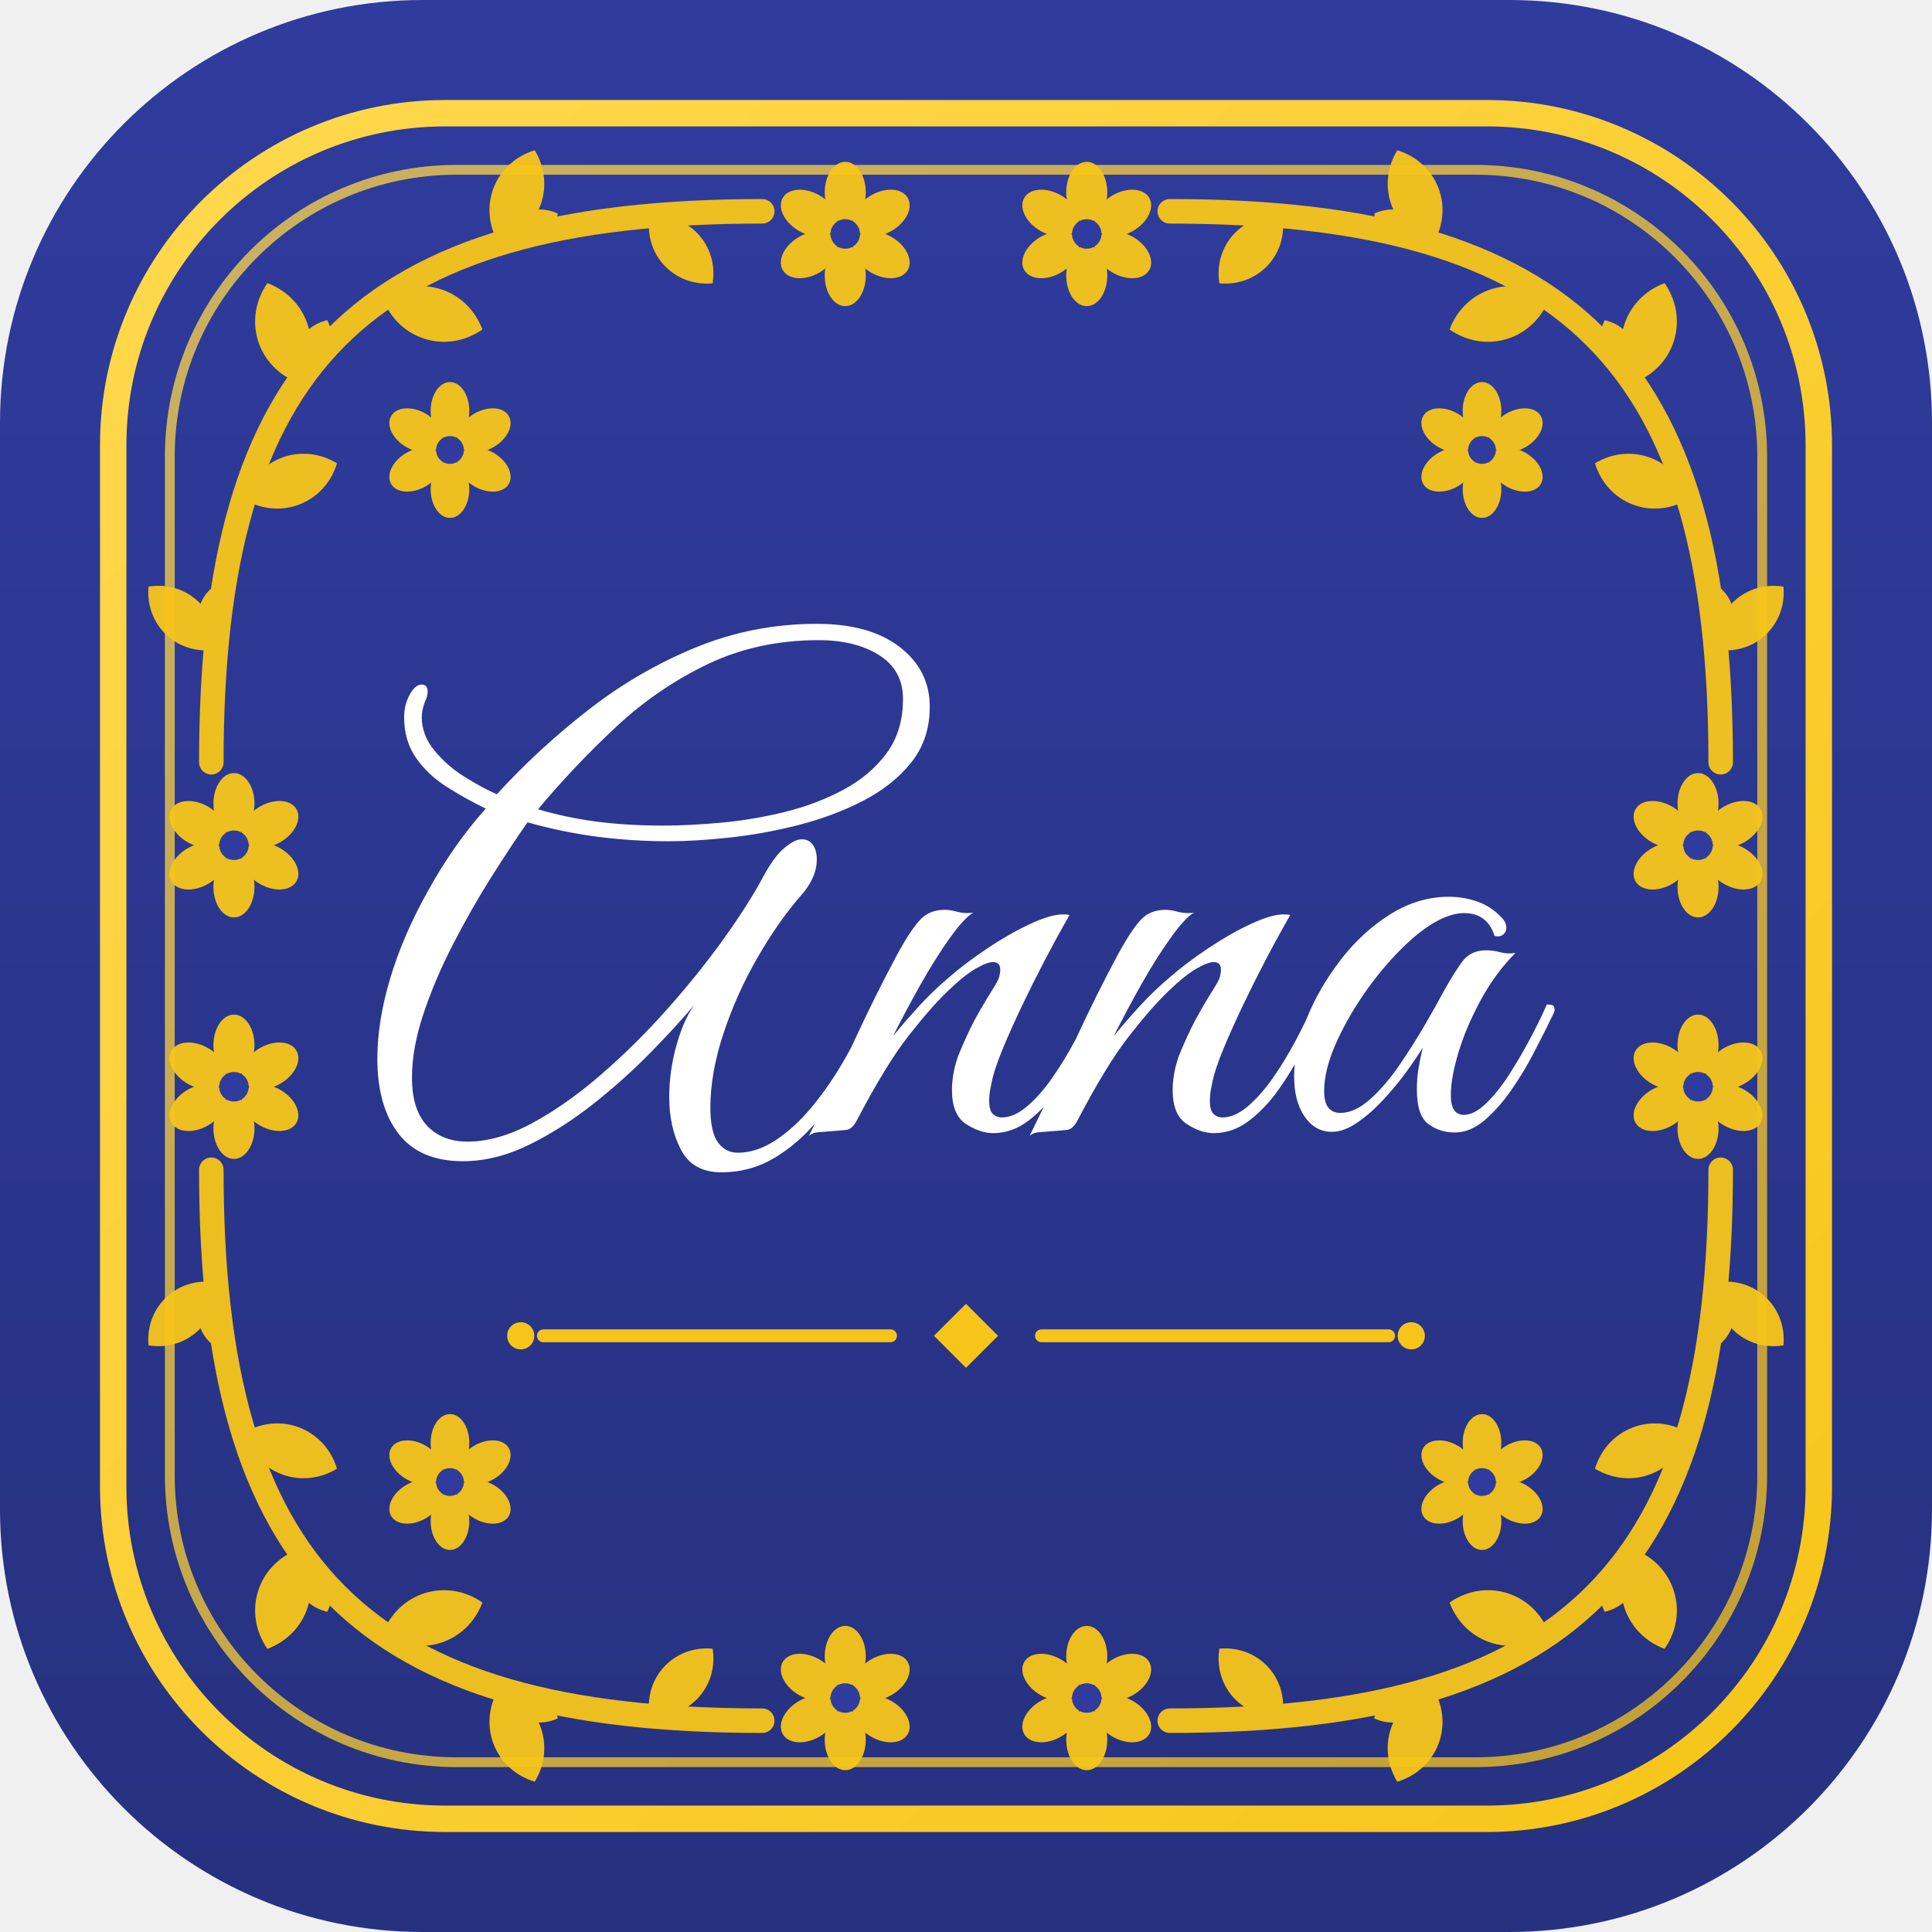
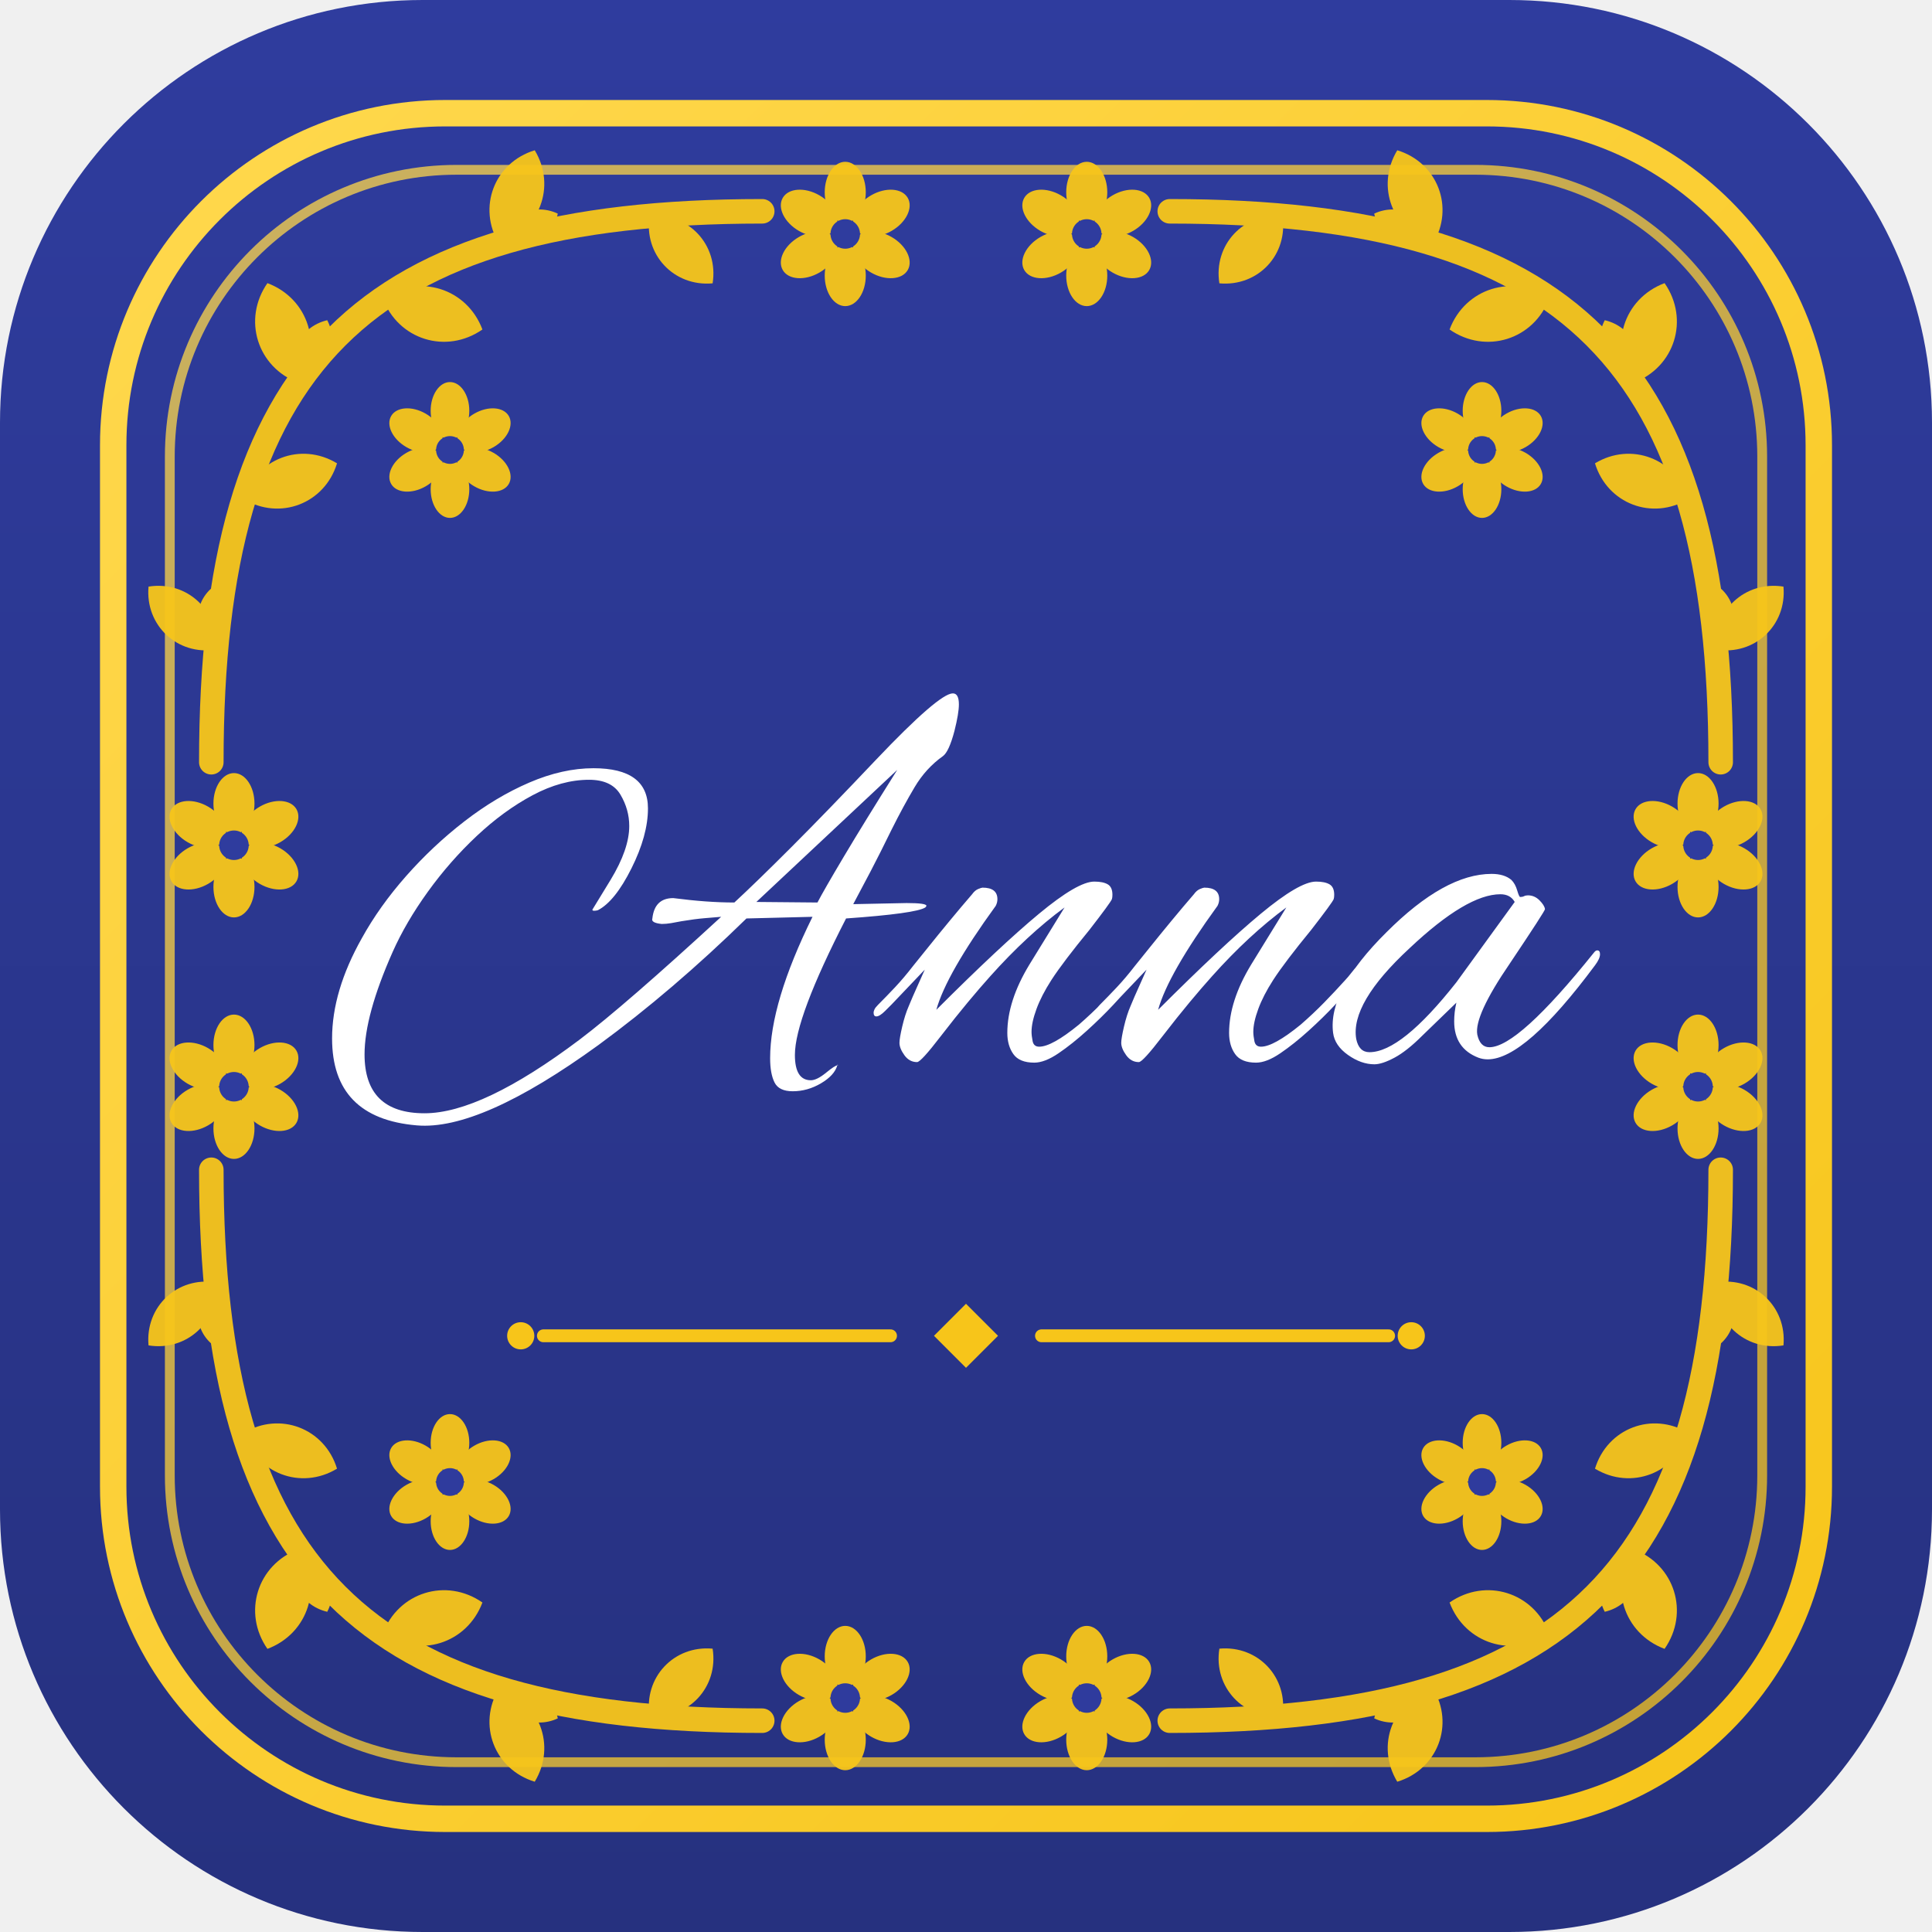
<svg xmlns="http://www.w3.org/2000/svg" viewBox="0 0 512 512" width="512" height="512">
  <defs>
    <linearGradient id="annaIcoBg" x1="0" y1="0" x2="0" y2="1">
      <stop offset="0" stop-color="#2F3C9E" />
      <stop offset="1" stop-color="#26317F" />
    </linearGradient>
    <linearGradient id="annaIcoGold" x1="0" y1="0" x2="1" y2="1">
      <stop offset="0" stop-color="#FFD84D" />
      <stop offset="1" stop-color="#F7C51A" />
    </linearGradient>
  </defs>
  <rect width="512" height="512" rx="112" fill="url(#annaIcoBg)" />
  <rect x="30" y="30" width="452" height="452" rx="88" fill="none" stroke="url(#annaIcoGold)" stroke-width="7" />
  <rect x="45" y="45" width="422" height="422" rx="76" fill="none" stroke="url(#annaIcoGold)" stroke-width="2.6" opacity="0.75" />
  <g opacity="0.95">
    <g transform="translate(52,52)">
      <path d="M4,150 C4,44 44,4 150,4" fill="none" stroke="#F7C51A" stroke-width="6.5" stroke-linecap="round" />
      <path d="M0,0 C7,-9 20,-9 27,0 C20,9 7,9 0,0 Z" fill="#F7C51A" transform="translate(5.226,120.154) rotate(-136.9277) scale(0.9056231)" />
      <path d="M0,0 C7,-9 20,-9 27,0 C20,9 7,9 0,0 Z" fill="#F7C51A" transform="translate(5.226,120.154) rotate(-94.92772) scale(0.5977112)" />
      <path d="M0,0 C7,-9 20,-9 27,0 C20,9 7,9 0,0 Z" fill="#F7C51A" transform="translate(12.56898,80.24782) rotate(-20.92478) scale(0.9812144)" />
      <path d="M0,0 C7,-9 20,-9 27,0 C20,9 7,9 0,0 Z" fill="#F7C51A" transform="translate(27.09429,49.44091) rotate(-107.2991) scale(1.024345)" />
      <path d="M0,0 C7,-9 20,-9 27,0 C20,9 7,9 0,0 Z" fill="#F7C51A" transform="translate(27.09429,49.44091) rotate(-65.29914) scale(0.6760677)" />
      <path d="M0,0 C7,-9 20,-9 27,0 C20,9 7,9 0,0 Z" fill="#F7C51A" transform="translate(49.44091,27.09429) rotate(17.29914) scale(1.024345)" />
      <path d="M0,0 C7,-9 20,-9 27,0 C20,9 7,9 0,0 Z" fill="#F7C51A" transform="translate(80.24782,12.56898) rotate(-69.07522) scale(0.9812144)" />
      <path d="M0,0 C7,-9 20,-9 27,0 C20,9 7,9 0,0 Z" fill="#F7C51A" transform="translate(80.24782,12.56898) rotate(-27.07522) scale(0.6476015)" />
      <path d="M0,0 C7,-9 20,-9 27,0 C20,9 7,9 0,0 Z" fill="#F7C51A" transform="translate(120.154,5.226) rotate(46.92772) scale(0.9056231)" />
      <g transform="translate(10,172) scale(0.85)">
        <ellipse cx="0" cy="-13" rx="6.4" ry="9.5" fill="#F7C51A" transform="rotate(0)" />
        <ellipse cx="0" cy="-13" rx="6.4" ry="9.5" fill="#F7C51A" transform="rotate(60)" />
        <ellipse cx="0" cy="-13" rx="6.4" ry="9.5" fill="#F7C51A" transform="rotate(120)" />
        <ellipse cx="0" cy="-13" rx="6.4" ry="9.5" fill="#F7C51A" transform="rotate(180)" />
        <ellipse cx="0" cy="-13" rx="6.4" ry="9.5" fill="#F7C51A" transform="rotate(240)" />
        <ellipse cx="0" cy="-13" rx="6.4" ry="9.5" fill="#F7C51A" transform="rotate(300)" />
        <circle r="4.6" fill="#2F3C9E" />
      </g>
      <g transform="translate(172,10) scale(0.85)">
        <ellipse cx="0" cy="-13" rx="6.4" ry="9.5" fill="#F7C51A" transform="rotate(0)" />
        <ellipse cx="0" cy="-13" rx="6.4" ry="9.5" fill="#F7C51A" transform="rotate(60)" />
        <ellipse cx="0" cy="-13" rx="6.4" ry="9.5" fill="#F7C51A" transform="rotate(120)" />
        <ellipse cx="0" cy="-13" rx="6.4" ry="9.5" fill="#F7C51A" transform="rotate(180)" />
        <ellipse cx="0" cy="-13" rx="6.4" ry="9.5" fill="#F7C51A" transform="rotate(240)" />
        <ellipse cx="0" cy="-13" rx="6.4" ry="9.5" fill="#F7C51A" transform="rotate(300)" />
        <circle r="4.6" fill="#2F3C9E" />
      </g>
      <g transform="translate(67.25,67.25) scale(0.8)">
        <ellipse cx="0" cy="-13" rx="6.4" ry="9.5" fill="#F7C51A" transform="rotate(0)" />
        <ellipse cx="0" cy="-13" rx="6.4" ry="9.5" fill="#F7C51A" transform="rotate(60)" />
        <ellipse cx="0" cy="-13" rx="6.4" ry="9.5" fill="#F7C51A" transform="rotate(120)" />
        <ellipse cx="0" cy="-13" rx="6.4" ry="9.5" fill="#F7C51A" transform="rotate(180)" />
        <ellipse cx="0" cy="-13" rx="6.4" ry="9.5" fill="#F7C51A" transform="rotate(240)" />
        <ellipse cx="0" cy="-13" rx="6.4" ry="9.5" fill="#F7C51A" transform="rotate(300)" />
        <circle r="4.6" fill="#2F3C9E" />
      </g>
    </g>
    <g transform="translate(460,52) scale(-1,1)">
      <path d="M4,150 C4,44 44,4 150,4" fill="none" stroke="#F7C51A" stroke-width="6.5" stroke-linecap="round" />
      <path d="M0,0 C7,-9 20,-9 27,0 C20,9 7,9 0,0 Z" fill="#F7C51A" transform="translate(5.226,120.154) rotate(-136.9277) scale(0.9056231)" />
      <path d="M0,0 C7,-9 20,-9 27,0 C20,9 7,9 0,0 Z" fill="#F7C51A" transform="translate(5.226,120.154) rotate(-94.92772) scale(0.5977112)" />
      <path d="M0,0 C7,-9 20,-9 27,0 C20,9 7,9 0,0 Z" fill="#F7C51A" transform="translate(12.56898,80.24782) rotate(-20.92478) scale(0.9812144)" />
      <path d="M0,0 C7,-9 20,-9 27,0 C20,9 7,9 0,0 Z" fill="#F7C51A" transform="translate(27.09429,49.44091) rotate(-107.2991) scale(1.024345)" />
      <path d="M0,0 C7,-9 20,-9 27,0 C20,9 7,9 0,0 Z" fill="#F7C51A" transform="translate(27.09429,49.44091) rotate(-65.29914) scale(0.6760677)" />
      <path d="M0,0 C7,-9 20,-9 27,0 C20,9 7,9 0,0 Z" fill="#F7C51A" transform="translate(49.44091,27.09429) rotate(17.29914) scale(1.024345)" />
      <path d="M0,0 C7,-9 20,-9 27,0 C20,9 7,9 0,0 Z" fill="#F7C51A" transform="translate(80.24782,12.56898) rotate(-69.07522) scale(0.9812144)" />
      <path d="M0,0 C7,-9 20,-9 27,0 C20,9 7,9 0,0 Z" fill="#F7C51A" transform="translate(80.24782,12.56898) rotate(-27.07522) scale(0.6476015)" />
      <path d="M0,0 C7,-9 20,-9 27,0 C20,9 7,9 0,0 Z" fill="#F7C51A" transform="translate(120.154,5.226) rotate(46.92772) scale(0.9056231)" />
      <g transform="translate(10,172) scale(0.85)">
        <ellipse cx="0" cy="-13" rx="6.4" ry="9.5" fill="#F7C51A" transform="rotate(0)" />
        <ellipse cx="0" cy="-13" rx="6.4" ry="9.5" fill="#F7C51A" transform="rotate(60)" />
        <ellipse cx="0" cy="-13" rx="6.4" ry="9.5" fill="#F7C51A" transform="rotate(120)" />
        <ellipse cx="0" cy="-13" rx="6.4" ry="9.5" fill="#F7C51A" transform="rotate(180)" />
        <ellipse cx="0" cy="-13" rx="6.4" ry="9.5" fill="#F7C51A" transform="rotate(240)" />
        <ellipse cx="0" cy="-13" rx="6.4" ry="9.5" fill="#F7C51A" transform="rotate(300)" />
        <circle r="4.6" fill="#2F3C9E" />
      </g>
      <g transform="translate(172,10) scale(0.85)">
        <ellipse cx="0" cy="-13" rx="6.4" ry="9.5" fill="#F7C51A" transform="rotate(0)" />
        <ellipse cx="0" cy="-13" rx="6.4" ry="9.5" fill="#F7C51A" transform="rotate(60)" />
        <ellipse cx="0" cy="-13" rx="6.4" ry="9.5" fill="#F7C51A" transform="rotate(120)" />
        <ellipse cx="0" cy="-13" rx="6.4" ry="9.5" fill="#F7C51A" transform="rotate(180)" />
        <ellipse cx="0" cy="-13" rx="6.4" ry="9.5" fill="#F7C51A" transform="rotate(240)" />
        <ellipse cx="0" cy="-13" rx="6.4" ry="9.5" fill="#F7C51A" transform="rotate(300)" />
        <circle r="4.6" fill="#2F3C9E" />
      </g>
      <g transform="translate(67.25,67.25) scale(0.8)">
        <ellipse cx="0" cy="-13" rx="6.4" ry="9.5" fill="#F7C51A" transform="rotate(0)" />
        <ellipse cx="0" cy="-13" rx="6.4" ry="9.5" fill="#F7C51A" transform="rotate(60)" />
        <ellipse cx="0" cy="-13" rx="6.4" ry="9.5" fill="#F7C51A" transform="rotate(120)" />
        <ellipse cx="0" cy="-13" rx="6.4" ry="9.5" fill="#F7C51A" transform="rotate(180)" />
        <ellipse cx="0" cy="-13" rx="6.4" ry="9.5" fill="#F7C51A" transform="rotate(240)" />
        <ellipse cx="0" cy="-13" rx="6.4" ry="9.5" fill="#F7C51A" transform="rotate(300)" />
        <circle r="4.6" fill="#2F3C9E" />
      </g>
    </g>
    <g transform="translate(52,460) scale(1,-1)">
      <path d="M4,150 C4,44 44,4 150,4" fill="none" stroke="#F7C51A" stroke-width="6.5" stroke-linecap="round" />
      <path d="M0,0 C7,-9 20,-9 27,0 C20,9 7,9 0,0 Z" fill="#F7C51A" transform="translate(5.226,120.154) rotate(-136.9277) scale(0.9056231)" />
      <path d="M0,0 C7,-9 20,-9 27,0 C20,9 7,9 0,0 Z" fill="#F7C51A" transform="translate(5.226,120.154) rotate(-94.92772) scale(0.5977112)" />
      <path d="M0,0 C7,-9 20,-9 27,0 C20,9 7,9 0,0 Z" fill="#F7C51A" transform="translate(12.56898,80.24782) rotate(-20.92478) scale(0.9812144)" />
      <path d="M0,0 C7,-9 20,-9 27,0 C20,9 7,9 0,0 Z" fill="#F7C51A" transform="translate(27.09429,49.44091) rotate(-107.2991) scale(1.024345)" />
      <path d="M0,0 C7,-9 20,-9 27,0 C20,9 7,9 0,0 Z" fill="#F7C51A" transform="translate(27.09429,49.44091) rotate(-65.29914) scale(0.6760677)" />
      <path d="M0,0 C7,-9 20,-9 27,0 C20,9 7,9 0,0 Z" fill="#F7C51A" transform="translate(49.44091,27.09429) rotate(17.29914) scale(1.024345)" />
      <path d="M0,0 C7,-9 20,-9 27,0 C20,9 7,9 0,0 Z" fill="#F7C51A" transform="translate(80.24782,12.56898) rotate(-69.07522) scale(0.9812144)" />
      <path d="M0,0 C7,-9 20,-9 27,0 C20,9 7,9 0,0 Z" fill="#F7C51A" transform="translate(80.24782,12.56898) rotate(-27.07522) scale(0.6476015)" />
      <path d="M0,0 C7,-9 20,-9 27,0 C20,9 7,9 0,0 Z" fill="#F7C51A" transform="translate(120.154,5.226) rotate(46.92772) scale(0.9056231)" />
      <g transform="translate(10,172) scale(0.85)">
        <ellipse cx="0" cy="-13" rx="6.4" ry="9.5" fill="#F7C51A" transform="rotate(0)" />
        <ellipse cx="0" cy="-13" rx="6.4" ry="9.5" fill="#F7C51A" transform="rotate(60)" />
        <ellipse cx="0" cy="-13" rx="6.4" ry="9.5" fill="#F7C51A" transform="rotate(120)" />
        <ellipse cx="0" cy="-13" rx="6.4" ry="9.5" fill="#F7C51A" transform="rotate(180)" />
        <ellipse cx="0" cy="-13" rx="6.4" ry="9.5" fill="#F7C51A" transform="rotate(240)" />
        <ellipse cx="0" cy="-13" rx="6.4" ry="9.5" fill="#F7C51A" transform="rotate(300)" />
        <circle r="4.6" fill="#2F3C9E" />
      </g>
      <g transform="translate(172,10) scale(0.85)">
        <ellipse cx="0" cy="-13" rx="6.4" ry="9.5" fill="#F7C51A" transform="rotate(0)" />
        <ellipse cx="0" cy="-13" rx="6.4" ry="9.5" fill="#F7C51A" transform="rotate(60)" />
        <ellipse cx="0" cy="-13" rx="6.4" ry="9.5" fill="#F7C51A" transform="rotate(120)" />
        <ellipse cx="0" cy="-13" rx="6.4" ry="9.5" fill="#F7C51A" transform="rotate(180)" />
        <ellipse cx="0" cy="-13" rx="6.4" ry="9.5" fill="#F7C51A" transform="rotate(240)" />
        <ellipse cx="0" cy="-13" rx="6.4" ry="9.5" fill="#F7C51A" transform="rotate(300)" />
        <circle r="4.6" fill="#2F3C9E" />
      </g>
      <g transform="translate(67.25,67.25) scale(0.8)">
        <ellipse cx="0" cy="-13" rx="6.4" ry="9.5" fill="#F7C51A" transform="rotate(0)" />
        <ellipse cx="0" cy="-13" rx="6.4" ry="9.5" fill="#F7C51A" transform="rotate(60)" />
        <ellipse cx="0" cy="-13" rx="6.4" ry="9.5" fill="#F7C51A" transform="rotate(120)" />
        <ellipse cx="0" cy="-13" rx="6.4" ry="9.5" fill="#F7C51A" transform="rotate(180)" />
        <ellipse cx="0" cy="-13" rx="6.4" ry="9.5" fill="#F7C51A" transform="rotate(240)" />
        <ellipse cx="0" cy="-13" rx="6.4" ry="9.5" fill="#F7C51A" transform="rotate(300)" />
        <circle r="4.6" fill="#2F3C9E" />
      </g>
    </g>
    <g transform="translate(460,460) scale(-1,-1)">
      <path d="M4,150 C4,44 44,4 150,4" fill="none" stroke="#F7C51A" stroke-width="6.5" stroke-linecap="round" />
      <path d="M0,0 C7,-9 20,-9 27,0 C20,9 7,9 0,0 Z" fill="#F7C51A" transform="translate(5.226,120.154) rotate(-136.9277) scale(0.9056231)" />
      <path d="M0,0 C7,-9 20,-9 27,0 C20,9 7,9 0,0 Z" fill="#F7C51A" transform="translate(5.226,120.154) rotate(-94.92772) scale(0.5977112)" />
      <path d="M0,0 C7,-9 20,-9 27,0 C20,9 7,9 0,0 Z" fill="#F7C51A" transform="translate(12.56898,80.24782) rotate(-20.92478) scale(0.9812144)" />
      <path d="M0,0 C7,-9 20,-9 27,0 C20,9 7,9 0,0 Z" fill="#F7C51A" transform="translate(27.09429,49.44091) rotate(-107.2991) scale(1.024345)" />
      <path d="M0,0 C7,-9 20,-9 27,0 C20,9 7,9 0,0 Z" fill="#F7C51A" transform="translate(27.09429,49.44091) rotate(-65.29914) scale(0.6760677)" />
      <path d="M0,0 C7,-9 20,-9 27,0 C20,9 7,9 0,0 Z" fill="#F7C51A" transform="translate(49.44091,27.09429) rotate(17.29914) scale(1.024345)" />
      <path d="M0,0 C7,-9 20,-9 27,0 C20,9 7,9 0,0 Z" fill="#F7C51A" transform="translate(80.24782,12.56898) rotate(-69.07522) scale(0.9812144)" />
      <path d="M0,0 C7,-9 20,-9 27,0 C20,9 7,9 0,0 Z" fill="#F7C51A" transform="translate(80.24782,12.56898) rotate(-27.07522) scale(0.6476015)" />
      <path d="M0,0 C7,-9 20,-9 27,0 C20,9 7,9 0,0 Z" fill="#F7C51A" transform="translate(120.154,5.226) rotate(46.92772) scale(0.9056231)" />
      <g transform="translate(10,172) scale(0.85)">
        <ellipse cx="0" cy="-13" rx="6.4" ry="9.5" fill="#F7C51A" transform="rotate(0)" />
        <ellipse cx="0" cy="-13" rx="6.4" ry="9.5" fill="#F7C51A" transform="rotate(60)" />
        <ellipse cx="0" cy="-13" rx="6.4" ry="9.5" fill="#F7C51A" transform="rotate(120)" />
        <ellipse cx="0" cy="-13" rx="6.4" ry="9.5" fill="#F7C51A" transform="rotate(180)" />
        <ellipse cx="0" cy="-13" rx="6.4" ry="9.5" fill="#F7C51A" transform="rotate(240)" />
        <ellipse cx="0" cy="-13" rx="6.4" ry="9.5" fill="#F7C51A" transform="rotate(300)" />
        <circle r="4.6" fill="#2F3C9E" />
      </g>
      <g transform="translate(172,10) scale(0.85)">
        <ellipse cx="0" cy="-13" rx="6.4" ry="9.5" fill="#F7C51A" transform="rotate(0)" />
        <ellipse cx="0" cy="-13" rx="6.4" ry="9.5" fill="#F7C51A" transform="rotate(60)" />
        <ellipse cx="0" cy="-13" rx="6.4" ry="9.5" fill="#F7C51A" transform="rotate(120)" />
        <ellipse cx="0" cy="-13" rx="6.4" ry="9.5" fill="#F7C51A" transform="rotate(180)" />
        <ellipse cx="0" cy="-13" rx="6.4" ry="9.5" fill="#F7C51A" transform="rotate(240)" />
        <ellipse cx="0" cy="-13" rx="6.4" ry="9.5" fill="#F7C51A" transform="rotate(300)" />
        <circle r="4.6" fill="#2F3C9E" />
      </g>
      <g transform="translate(67.25,67.25) scale(0.8)">
        <ellipse cx="0" cy="-13" rx="6.4" ry="9.5" fill="#F7C51A" transform="rotate(0)" />
        <ellipse cx="0" cy="-13" rx="6.4" ry="9.5" fill="#F7C51A" transform="rotate(60)" />
        <ellipse cx="0" cy="-13" rx="6.4" ry="9.5" fill="#F7C51A" transform="rotate(120)" />
        <ellipse cx="0" cy="-13" rx="6.4" ry="9.5" fill="#F7C51A" transform="rotate(180)" />
        <ellipse cx="0" cy="-13" rx="6.4" ry="9.5" fill="#F7C51A" transform="rotate(240)" />
        <ellipse cx="0" cy="-13" rx="6.4" ry="9.5" fill="#F7C51A" transform="rotate(300)" />
        <circle r="4.6" fill="#2F3C9E" />
      </g>
    </g>
  </g>
-   <g transform="translate(96.89,299.60) scale(0.8652)">
-     <path d="M109 12.80Q100.20 12.80 96.60 5.90Q93-1 93-10.20Q93-18.40 95.30-26.40Q97.60-34.40 100.80-38.60Q95.40-32.20 87.40-24Q79.40-15.80 69.80-8.20Q60.20-0.60 50 4.40Q39.80 9.40 29.80 9.40Q16.60 9.40 10.10 1Q3.60-7.40 3.60-22Q3.60-33.40 7.50-46.50Q11.40-59.60 19-73.20Q22.60-79.80 27.10-86.30Q31.60-92.80 36.80-98.60Q30.60-101.60 24.80-105.30Q19-109 15.40-114.20Q11.80-119.40 11.80-126.60Q11.80-130.40 13.50-133.50Q15.20-136.60 17.20-136.60Q19-136.60 19-134.40Q19-133 18.20-131.40Q17.20-128.80 17.20-126.60Q17.20-121.20 21-116.50Q24.80-111.80 30.20-108.40Q35.60-105 40.20-103Q53-117 68.30-128.90Q83.60-140.80 101.20-148Q118.80-155.20 138.20-155.20Q154.40-155.20 163.60-148.10Q172.80-141 172.80-129.80Q172.80-119.80 167.10-112.70Q161.40-105.60 152.20-100.90Q143-96.20 132.30-93.50Q121.60-90.80 111.20-89.70Q100.80-88.60 93-88.60Q81.60-88.60 70.90-90Q60.20-91.40 49.60-94.40Q44.40-87 38.30-77.30Q32.20-67.60 26.70-56.90Q21.20-46.20 17.70-35.70Q14.20-25.20 14.20-16.20Q14.20-6.40 18.80-1.50Q23.40 3.40 31.20 3.40Q40.60 3.40 51.10-2.30Q61.60-8 72.20-17.20Q82.80-26.40 92.40-37.20Q102-48 109.60-58.60Q117.20-69.20 121.60-77.40Q125-83.80 128.20-86.50Q131.40-89.20 133.60-89.20Q135.80-89.20 137-87.50Q138.20-85.80 138.20-83Q138.20-77.40 133.20-71.80Q126.40-64 120-52.90Q113.60-41.80 109.60-29.70Q105.60-17.60 105.60-7Q105.60 0.40 107.90 3.60Q110.20 6.80 114 6.80Q119.80 6.80 125.70 2.90Q131.60-1 137-7.60Q142.40-14.20 147-22.30Q151.60-30.40 155-38.60Q156-38.60 156.70-38.40Q157.40-38.20 157.40-36.80Q154-28.20 149.30-19.40Q144.60-10.60 138.60-3.30Q132.60 4 125.20 8.40Q117.80 12.80 109 12.80M91.20-93.40Q99.20-93.40 109-94.30Q118.80-95.20 128.50-97.60Q138.20-100 146.40-104.40Q154.60-108.80 159.60-115.60Q164.60-122.40 164.60-132.20Q164.60-141 157.30-145.60Q150-150.20 138.80-150.20Q120.20-150.20 104.90-142.90Q89.60-135.60 76.90-123.80Q64.20-112 52.80-98.40Q61.60-95.80 70.90-94.60Q80.20-93.40 91.20-93.40 M135.80 1.60Q143-13 149.60-27.30Q156.20-41.60 163.20-54.60Q167.20-61.80 170-64.70Q172.80-67.60 177.40-67.60Q179-67.60 180.80-67.10Q182.60-66.60 184.40-66.60Q185.60-66.60 186.20-66.80Q183.40-65.20 178.90-58.90Q174.40-52.60 169.80-44.40Q165.20-36.20 161.60-29Q165.40-33.60 169.60-38.20Q173.80-42.80 178.80-47Q183.60-51.20 190.30-55.70Q197-60.20 203.40-63.20Q209.80-66.20 213.60-66.20Q215-66.20 215.60-66Q215.60-66 213.40-62.10Q211.20-58.20 207.90-51.90Q204.60-45.60 201.20-38.50Q197.80-31.40 195.10-24.90Q192.40-18.40 191.60-14Q191-11.40 191-9.20Q191-6 192.20-5Q193.40-4 194.80-4Q198.60-4 202.60-7.40Q206.60-10.80 210.30-16.10Q214-21.40 217.20-27.40Q220.40-33.40 222.60-38.60Q225-38.60 225-36.80Q222.80-31.40 219.50-24.90Q216.20-18.40 212.10-12.60Q208-6.80 203-3Q198 0.80 192.20 0.80Q188.20 0.80 183.90-2Q179.60-4.80 179.60-12.40Q179.60-14.60 180-17.10Q180.40-19.60 181.40-22.60Q183-26.60 185.20-31.20Q187.40-35.80 192.40-43.80Q193.80-46 194.10-47.20Q194.40-48.40 194.40-49.20Q194.40-51.60 192.20-51.60Q190.40-51.60 186.90-49.60Q183.40-47.60 178.20-42.60Q173.20-37.80 166.30-29Q159.40-20.20 150.40-3Q149-0.40 147.30-0.20Q145.60 0 142.60 0.20Q140.60 0.40 138.80 0.50Q137 0.60 135.80 1.60 M203.40 1.60Q210.60-13 217.20-27.30Q223.80-41.60 230.80-54.60Q234.80-61.80 237.60-64.70Q240.40-67.60 245-67.60Q246.60-67.60 248.40-67.10Q250.20-66.60 252-66.60Q253.20-66.60 253.80-66.80Q251-65.20 246.50-58.90Q242-52.60 237.40-44.40Q232.80-36.20 229.20-29Q233-33.60 237.20-38.20Q241.40-42.80 246.40-47Q251.20-51.20 257.90-55.70Q264.60-60.20 271-63.20Q277.40-66.20 281.20-66.20Q282.60-66.20 283.20-66Q283.20-66 281-62.10Q278.80-58.20 275.50-51.90Q272.20-45.60 268.80-38.50Q265.40-31.40 262.70-24.90Q260-18.40 259.20-14Q258.60-11.40 258.60-9.20Q258.60-6 259.80-5Q261-4 262.40-4Q266.20-4 270.20-7.40Q274.20-10.80 277.90-16.10Q281.60-21.40 284.80-27.40Q288-33.40 290.20-38.60Q292.60-38.60 292.60-36.80Q290.40-31.40 287.10-24.90Q283.80-18.40 279.70-12.60Q275.60-6.80 270.60-3Q265.60 0.80 259.80 0.80Q255.80 0.80 251.50-2Q247.20-4.80 247.20-12.40Q247.20-14.60 247.60-17.10Q248-19.60 249-22.60Q250.60-26.60 252.80-31.20Q255-35.80 260-43.80Q261.40-46 261.70-47.20Q262-48.40 262-49.20Q262-51.60 259.80-51.60Q258-51.60 254.50-49.60Q251-47.60 245.80-42.60Q240.80-37.80 233.90-29Q227-20.20 218-3Q216.60-0.40 214.90-0.20Q213.20 0 210.20 0.20Q208.20 0.40 206.40 0.50Q204.60 0.60 203.40 1.60 M333.60 0.60Q329 0.60 325.50-2Q322-4.60 322-12.60Q322-16 322.50-19Q323-22 323.80-25.40Q322-22.40 318.80-18Q315.60-13.60 311.70-9.40Q307.80-5.20 303.70-2.40Q299.60 0.40 296 0.40Q290.80 0.40 287.60-4.30Q284.40-9 284.40-16.60Q284.40-24.80 288.20-34.20Q292-43.60 298.60-52.20Q305.20-60.80 313.80-66.20Q322.40-71.60 331.80-71.60Q336.40-71.60 340.60-70.10Q344.80-68.60 348-65.20Q349.40-63.80 349.40-62Q349.40-60.80 348.40-60Q347.40-59.20 345.80-59.60Q343.60-66.60 336.40-66.60Q333-66.60 328.60-64.40Q323.20-61.60 317.10-55.50Q311-49.40 305.70-41.70Q300.40-34 297-26.20Q293.60-18.40 293.60-12Q293.60-5.40 298.60-5.40Q303-5.40 307.70-9.60Q312.40-13.80 316.70-20.10Q321-26.40 324.60-32.60Q328.20-38.80 330.20-42.60Q333.20-48 335.80-51.60Q338.40-55.20 343.20-55.20Q345.40-55.20 347.60-54.60Q349.80-54 352.20-54.40Q346.20-48.40 341.70-40.20Q337.20-32 334.80-24.10Q332.40-16.20 332.40-10.80Q332.40-4.80 336.40-4.80Q339.60-4.80 343.30-8.40Q347-12 350.50-17.50Q354-23 357-28.70Q360-34.40 361.80-38.60Q362.80-38.60 363.50-38.40Q364.20-38.20 364.20-36.80Q364-36 363.50-35.10Q363-34.20 362-32Q360.40-28.80 357.60-23.40Q354.80-18 351-12.50Q347.20-7 342.80-3.20Q338.40 0.60 333.60 0.60" fill="#FFFFFF" />
+   <g transform="translate(88.15,281.32) scale(0.7292)">
+     <path d="M30.60 23.20L30.60 23.20Q-0.20 20.60-0.20-8.40L-0.20-8.40Q-0.20-25.60 10.60-44.80L10.60-44.80Q17-56.40 26.70-67.40Q36.40-78.40 47.90-87.30Q59.40-96.20 71.50-101.40Q83.60-106.60 94.80-106.60L94.80-106.60Q114.60-106.60 114.60-92L114.60-92Q114.60-82.20 108.60-70.20L108.60-70.20Q102.60-58.20 96.40-55L96.40-55Q95.80-54.80 95-54.80L95-54.80Q94.40-54.80 94.40-55.20L94.40-55.20L101-66Q107.80-77.20 107.80-85.60L107.80-85.60Q107.80-91.60 104.60-97Q101.40-102.40 93.20-102.40L93.20-102.40Q83.20-102.40 72.70-96.80Q62.20-91.20 52.40-82Q42.60-72.80 34.60-61.70Q26.60-50.60 21.80-39.80L21.80-39.80Q11.60-16.80 11.60-2.60L11.60-2.60Q11.60 18.80 33.40 18.80L33.40 18.80Q54.20 18.80 89.80-8L89.80-8Q98-14.20 110.90-25.40Q123.80-36.60 141.20-52.60L141.20-52.60Q138.80-52.40 135.20-52.10Q131.60-51.80 126.80-51L126.80-51Q124.80-50.60 123-50.30Q121.20-50 119.60-50L119.60-50Q115.60-50.40 116.20-52L116.20-52Q117-59.40 123.80-59.40L123.80-59.40Q130-58.60 135.50-58.20Q141-57.80 146-57.80L146-57.80Q153.80-65 166.70-77.90Q179.60-90.80 197.40-109.60L197.40-109.60Q220.40-133.80 225.40-133.80L225.40-133.80Q227.60-133.80 227.60-129.80L227.60-129.80Q227.60-128.20 227.20-125.80Q226.80-123.40 226-120.20L226-120.20Q224-112.60 221.80-111L221.80-111Q215.60-106.60 211.50-99.70Q207.40-92.80 203.20-84.40L203.20-84.40Q199-75.80 195.50-69.10Q192-62.40 189.20-57.20L189.20-57.20L208.60-57.60Q215.80-57.60 215.80-56.60L215.80-56.60Q215.80-56.40 215.40-56L215.40-56Q212-53.80 186.60-52L186.60-52Q168-15.80 168-2.40L168-2.40Q168 6.80 173.80 6.80L173.80 6.80Q176 6.80 179.40 4L179.40 4Q182.60 1.40 183.40 1.40L183.40 1.40Q183.40 1 183.60 1.20Q183.80 1.40 183.40 1.40L183.40 1.40Q182.40 5 177.50 7.90Q172.60 10.80 167.20 10.80L167.20 10.80Q162.20 10.80 160.60 7.60Q159 4.40 159-1.20L159-1.20Q159-21.40 174.40-52.60L174.40-52.60L150.40-52Q123.60-25.80 96.60-6L96.60-6Q53.60 25.20 30.60 23.20ZM154-58L176.20-57.80Q178.60-62.40 185.80-74.50Q193-86.60 205.20-106L205.20-106L154-58Z M255 0.40L255 0.40Q249.60 0.40 247.40-2.70Q245.20-5.80 245.20-10.40L245.20-10.40Q245.20-22 253.20-35.20L253.20-35.20L266-56Q252.40-46 239-31L239-31Q235.40-27 230.90-21.60Q226.40-16.20 221-9.20L221-9.20Q213.80 0.20 212.40 0.20L212.40 0.20Q209.60 0.20 207.80-2.30Q206-4.80 206-6.80L206-6.80Q206-8.40 207-12.70Q208-17 209.40-20.20L209.40-20.20Q210.80-23.60 212.30-26.90Q213.80-30.20 215.20-33.40L215.20-33.40L203.20-20.80Q202.80-20.40 200.80-18.40Q198.80-16.40 197.60-16.40L197.60-16.40Q196.60-16.40 196.60-17.80L196.60-17.80Q196.60-18.20 196.90-18.90Q197.20-19.60 198.20-20.60L198.20-20.60Q201.20-23.60 204.40-27Q207.60-30.40 211-34.80L211-34.80Q212.80-37 216.40-41.50Q220-46 224.30-51.20Q228.60-56.40 232.40-60.80L232.40-60.80Q233.40-62.20 234.60-62.70Q235.80-63.20 236.20-63.20L236.20-63.20Q241.60-63.20 241.60-59L241.60-59Q241.60-57.80 241-56.60L241-56.60Q223-31.80 219.40-18.80L219.40-18.80Q242.60-42 256.70-53.70Q270.80-65.40 276.80-65.40L276.80-65.40Q280-65.40 281.70-64.40Q283.40-63.40 283.40-60.60L283.40-60.60Q283.40-59.60 283.20-59L283.20-59Q282.60-57.60 275-47.80L275-47.80Q270.40-42.20 266.90-37.60Q263.40-33 261.20-29.60L261.20-29.60Q257.60-24 255.80-19.10Q254-14.20 254-10.80L254-10.80Q254-9.40 254.40-7.40Q254.80-5.40 256.80-5.40L256.80-5.40Q261.40-5.40 271.20-13.40L271.20-13.40Q275.80-17.40 279.80-21.50Q283.80-25.60 287.40-29.60L287.40-29.60Q288.20-30.40 290-32.70Q291.80-35 292.20-35L292.20-35Q293-35 293-33.40L293-33.40Q293-32.60 292.10-30.70Q291.20-28.80 290.20-27.80L290.20-27.80Q288-25.20 283.70-20.60Q279.40-16 274.10-11.20Q268.80-6.40 263.80-3Q258.80 0.40 255 0.40Z M335.60 0.40L335.60 0.40Q330.20 0.40 328-2.70Q325.80-5.80 325.80-10.40L325.80-10.40Q325.80-22 333.80-35.20L333.80-35.20L346.60-56Q333-46 319.60-31L319.60-31Q316-27 311.50-21.60Q307-16.20 301.60-9.20L301.60-9.20Q294.40 0.20 293 0.20L293 0.20Q290.20 0.20 288.40-2.30Q286.60-4.80 286.60-6.80L286.60-6.80Q286.60-8.40 287.60-12.70Q288.60-17 290-20.20L290-20.20Q291.40-23.60 292.90-26.90Q294.40-30.20 295.80-33.40L295.80-33.40L283.80-20.80Q283.40-20.40 281.40-18.40Q279.40-16.40 278.20-16.40L278.20-16.40Q277.20-16.40 277.20-17.80L277.20-17.80Q277.20-18.20 277.50-18.90Q277.80-19.60 278.80-20.60L278.80-20.60Q281.80-23.60 285-27Q288.20-30.40 291.60-34.80L291.60-34.80Q293.40-37 297-41.50Q300.60-46 304.90-51.20Q309.20-56.40 313-60.80L313-60.80Q314-62.20 315.20-62.70Q316.40-63.20 316.80-63.20L316.80-63.20Q322.20-63.20 322.20-59L322.20-59Q322.20-57.80 321.60-56.60L321.60-56.60Q303.60-31.80 300-18.80L300-18.80Q323.20-42 337.30-53.70Q351.40-65.40 357.40-65.40L357.40-65.40Q360.60-65.40 362.30-64.40Q364-63.40 364-60.60L364-60.60Q364-59.60 363.80-59L363.80-59Q363.20-57.60 355.60-47.80L355.60-47.80Q351-42.20 347.50-37.60Q344-33 341.80-29.60L341.80-29.60Q338.20-24 336.40-19.10Q334.60-14.20 334.60-10.80L334.60-10.80Q334.60-9.40 335-7.40Q335.40-5.40 337.40-5.40L337.40-5.40Q342-5.40 351.80-13.40L351.80-13.40Q356.40-17.40 360.40-21.50Q364.40-25.60 368-29.60L368-29.60Q368.80-30.40 370.60-32.70Q372.40-35 372.80-35L372.80-35Q373.60-35 373.60-33.40L373.60-33.40Q373.60-32.60 372.70-30.70Q371.80-28.80 370.80-27.80L370.80-27.80Q368.60-25.20 364.30-20.60Q360-16 354.70-11.20Q349.40-6.40 344.40-3Q339.40 0.40 335.60 0.40Z M378.60 1L378.60 1Q373.80 1 369-2.40Q364.20-5.80 363.60-10.40L363.60-10.40Q361.60-25.80 383-47L383-47Q404.20-68.20 421.20-68.20L421.20-68.20Q425.80-68.20 428.40-66L428.40-66Q429.80-64.60 430.50-62.20Q431.20-59.80 431.60-59.80L431.60-59.80Q432.40-59.80 433-60.10Q433.60-60.40 434.40-60.40L434.40-60.40Q436.80-60.40 438.60-58.60Q440.40-56.80 440.60-55.40L440.60-55.40Q440.80-55 427.80-35.60L427.80-35.60Q414.80-16.60 416-9.80L416-9.80Q417-5.20 420.40-5.20L420.40-5.20Q430.80-5.20 458.40-39.60L458.40-39.60Q459-40.40 459.60-40.40L459.60-40.40Q460.60-40.40 460.60-39L460.60-39Q460.60-37.40 458.80-35L458.80-35Q433.40-0.80 419.80-0.80L419.80-0.80Q418-0.80 416.40-1.40L416.40-1.40Q407.60-4.80 407.60-14.60L407.60-14.60Q407.60-18 408.40-21.40L408.40-21.40L396-9.40Q390.40-3.80 385.90-1.40Q381.40 1 378.60 1ZM376.80-3.40L376.80-3.40Q388.40-3.40 408.40-28.80L408.40-28.80L429.60-58Q428-60.80 424.40-60.80L424.40-60.80Q412.20-60.80 391.40-41.20L391.40-41.20Q369.80-21.20 372-8.20L372-8.20Q373-3.40 376.80-3.40Z" fill="#FFFFFF" />
  </g>
  <g transform="translate(256,354)" fill="none" stroke="#F7C51A" stroke-linecap="round">
    <path d="M-112,0 L-20,0" stroke-width="3.4" />
    <circle cx="-118" cy="0" r="3.6" fill="#F7C51A" stroke="none" />
    <g transform="scale(-1,1)">
      <path d="M-112,0 L-20,0" stroke-width="3.4" />
      <circle cx="-118" cy="0" r="3.6" fill="#F7C51A" stroke="none" />
    </g>
    <g transform="rotate(45)">
      <rect x="-6" y="-6" width="12" height="12" fill="#F7C51A" stroke="none" />
    </g>
  </g>
</svg>
